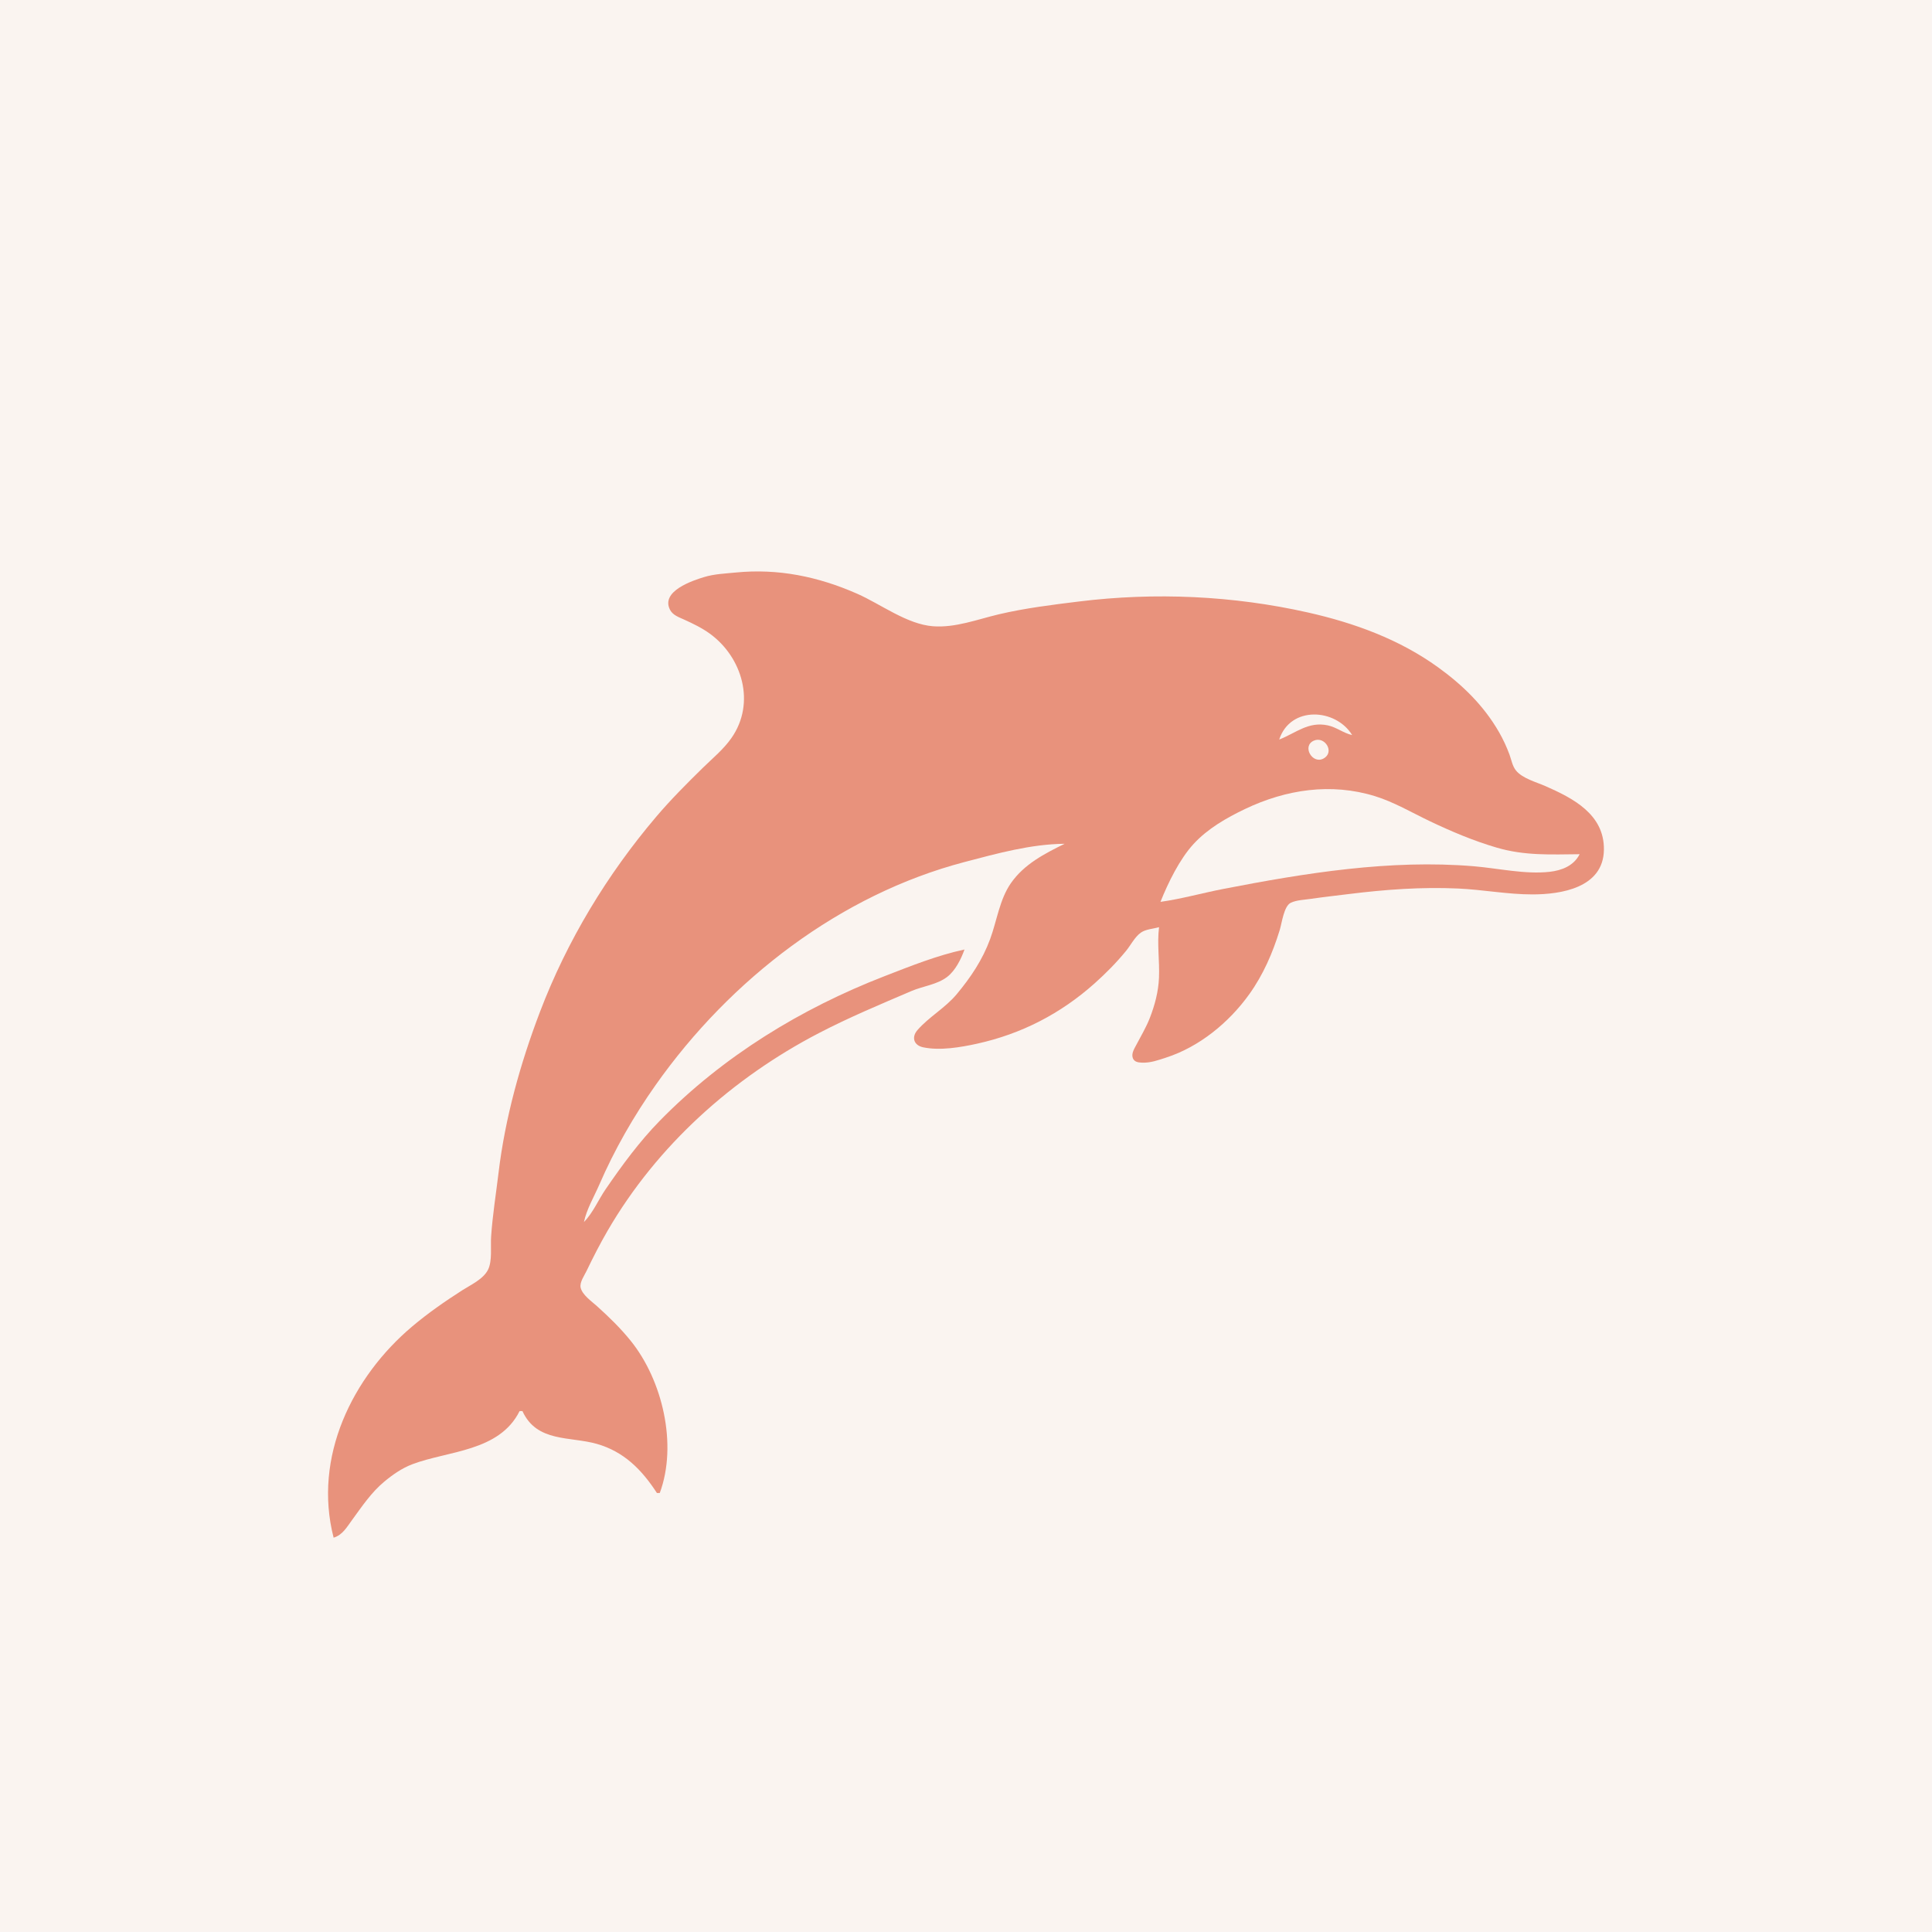
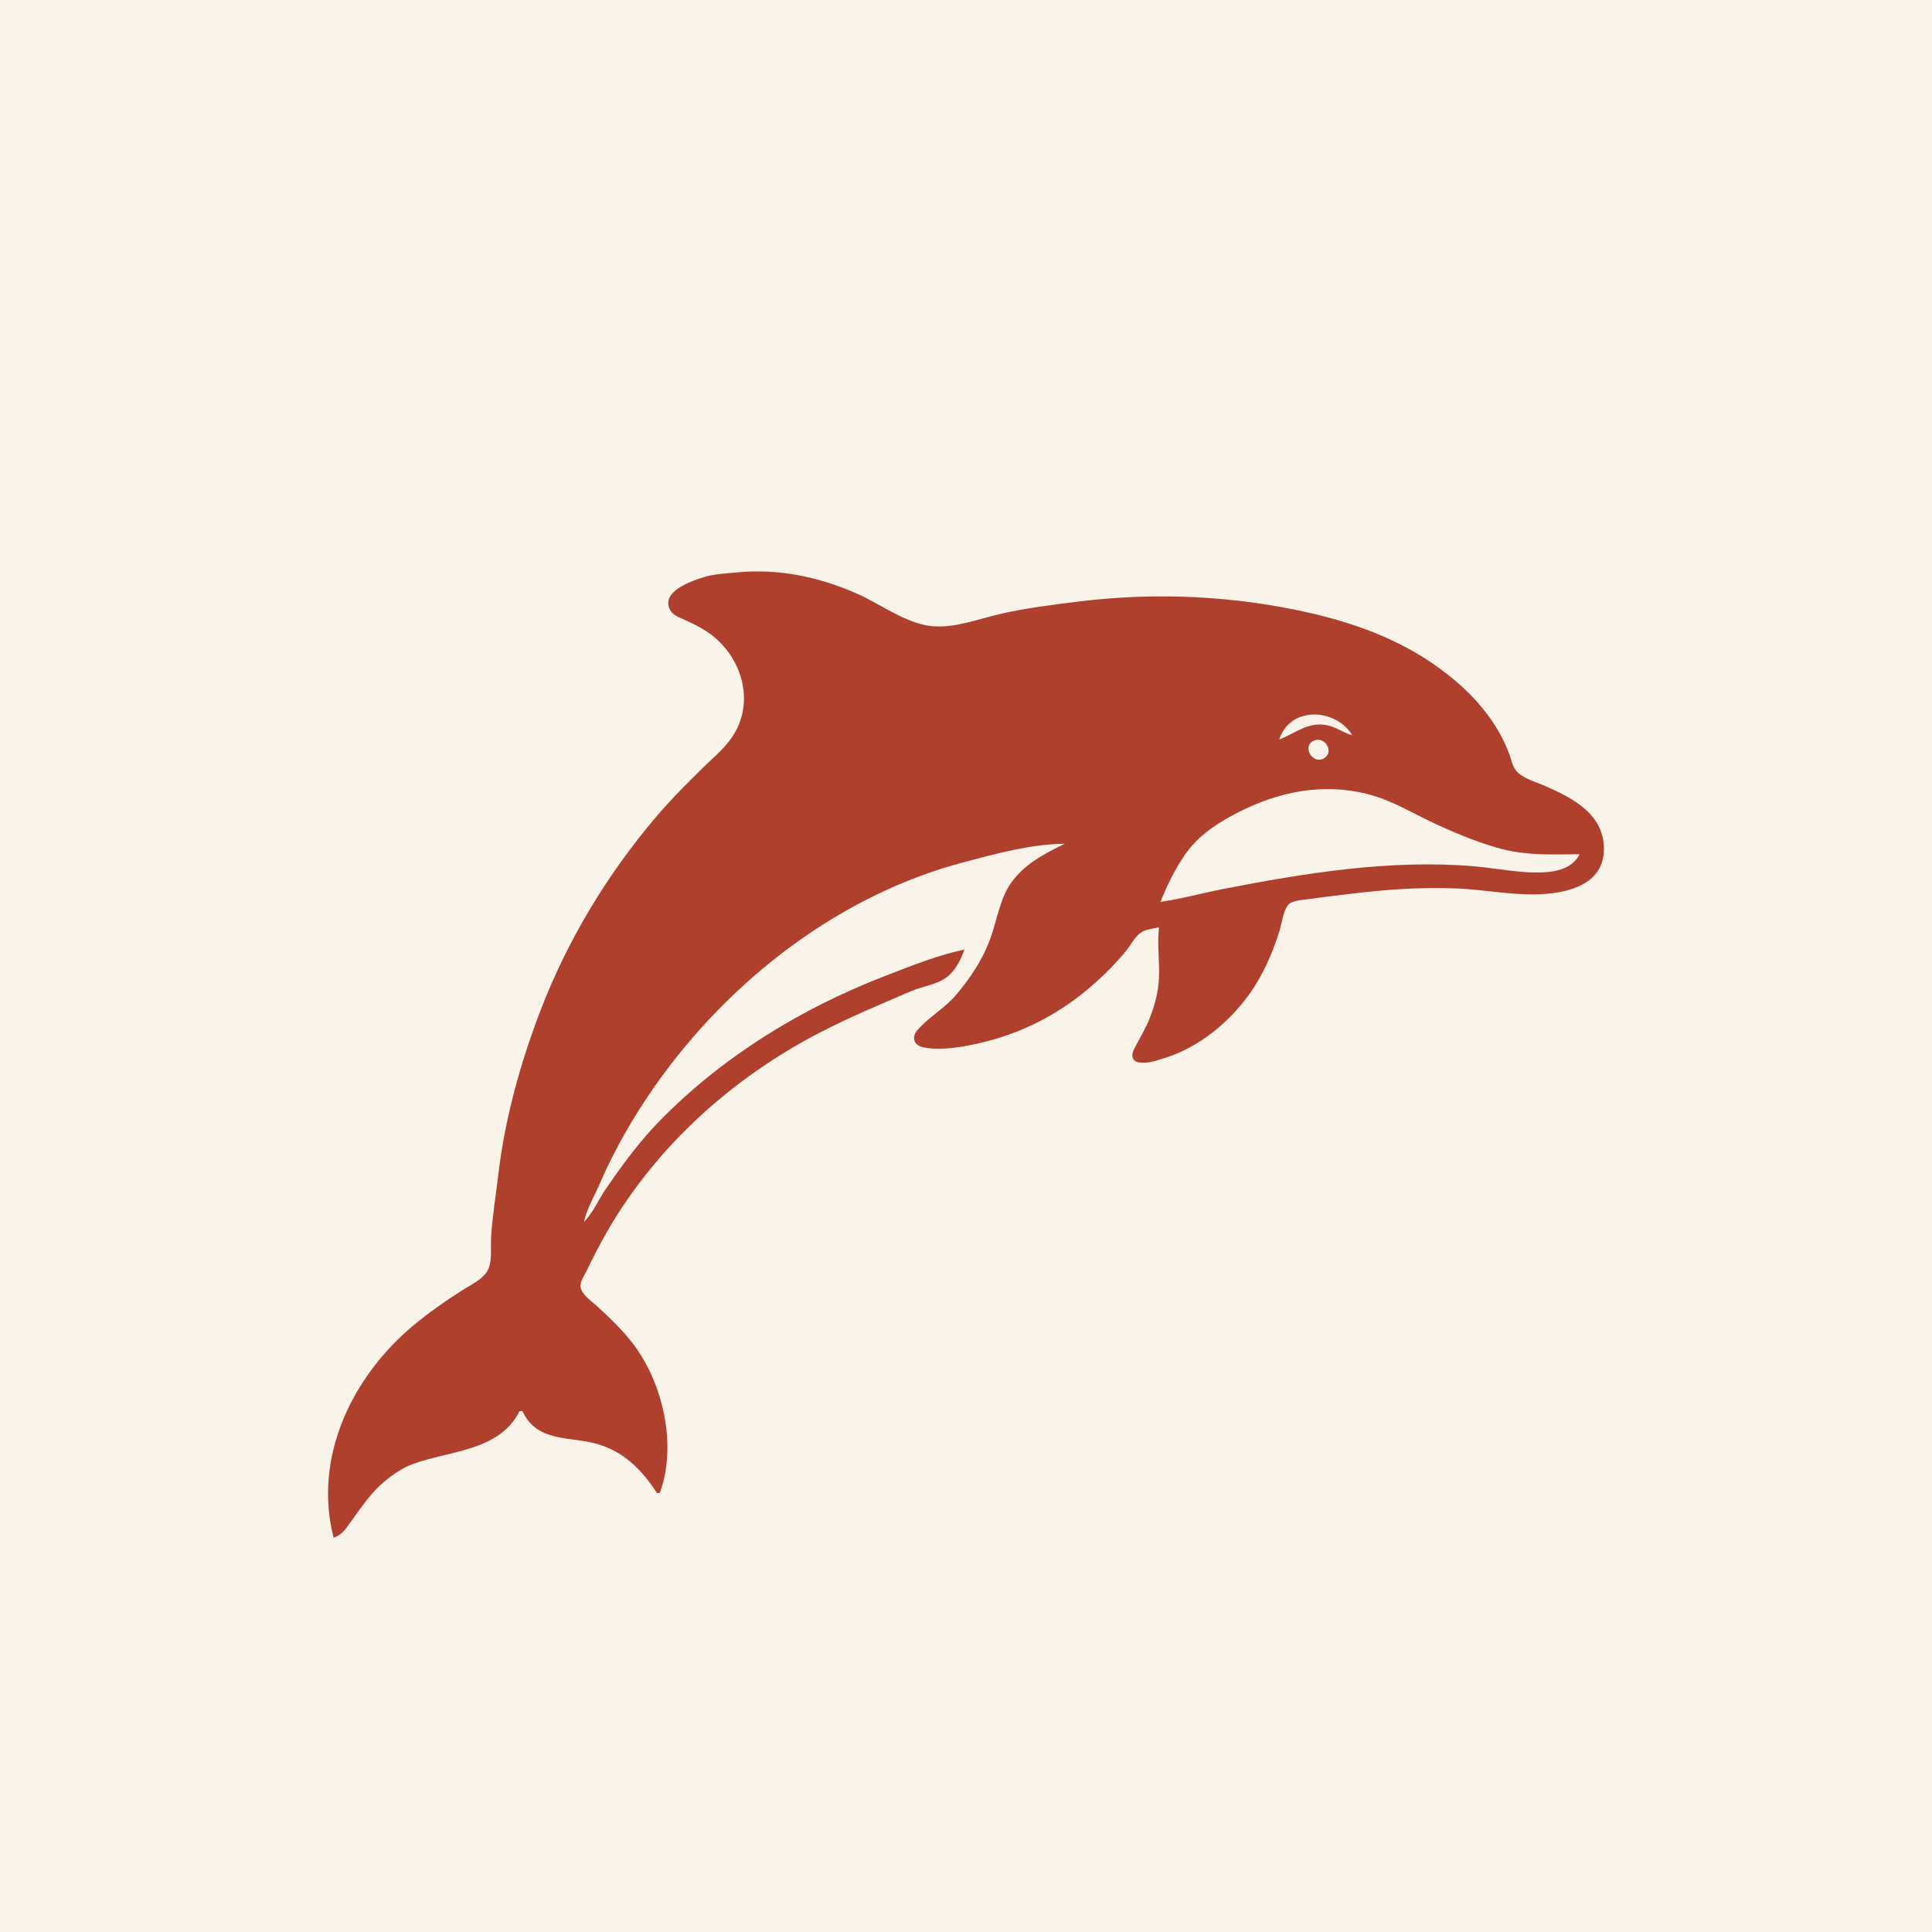
<svg xmlns="http://www.w3.org/2000/svg" width="100%" height="100%" viewBox="0 0 1047 1047" version="1.1" xml:space="preserve" style="fill-rule:evenodd;clip-rule:evenodd;stroke-linejoin:round;stroke-miterlimit:2;">
  <g transform="matrix(1,0,0,1,-389.262,-418.345)">
-     <rect x="389.262" y="418.345" width="1046.98" height="1046.98" style="fill:rgb(250,244,240);" />
+     <rect x="389.262" y="418.345" width="1046.98" height="1046.98" style="fill:rgb(250,243,233);" />
  </g>
  <g transform="matrix(0.775252,0,0,0.806936,-132.409,176.455)">
-     <path d="M404,814C410.192,812.261 413.276,806.896 417,802C423.81,793.046 430.326,783.68 439.17,776.576C445.178,771.751 451.724,767.348 459,764.695C483.964,755.594 519.846,756.284 534,729L536,729C546.053,750.128 569.209,745.869 588,751.019C606.829,756.179 619.328,768.183 630,784L632,784C644.56,751.394 633.818,708.306 611.855,682C604.617,673.331 596.52,665.812 588,658.424C584.434,655.333 577.723,650.891 576.665,646C575.901,642.466 579.25,638.007 580.753,635C585.348,625.81 590.138,616.8 595.45,608C630.201,550.426 683.132,505.2 743,475.247C764.3,464.59 786.001,455.899 808,446.861C816.081,443.541 825.808,442.638 832.96,437.352C838.586,433.193 842.651,425.452 845,419C825.852,422.952 807.277,430.136 789,436.95C730.978,458.581 676.36,490.519 632.001,534.015C617.915,547.826 605.576,563.969 594.141,580C589.098,587.07 585.226,595.967 579,602C580.85,593.449 586.095,584.985 589.694,577C600.338,553.39 613.781,530.875 629.116,510C681.51,438.679 758.423,382.094 845,360.255C867.708,354.526 891.407,348.195 915,348C901.107,354.583 886.746,361.613 877.464,374.424C869.526,385.383 867.694,399.57 862.935,412C857.579,425.99 849.308,437.78 839.576,449C831.503,458.307 820.305,464.117 812.148,473.09C807.763,477.914 809.586,483.331 816.001,484.656C827.781,487.088 842.43,484.67 854,482.211C884.72,475.68 912.128,462.202 936,441.714C943.864,434.966 951.186,427.848 957.92,419.96C961.227,416.085 963.951,410.687 968.174,407.742C971.635,405.327 976.974,405.131 981,404C979.544,415.524 981.464,426.495 980.961,438C980.552,447.329 978.041,456.375 974.547,465C972.006,471.272 968.371,477.07 965.143,483C963.749,485.563 961.529,488.784 962.647,491.852C963.637,494.567 966.501,494.876 969.001,494.981C975.066,495.235 980.292,493.34 986,491.564C1009.06,484.388 1029.82,468.165 1044.1,449C1053.81,435.979 1060.41,421.372 1065.34,406C1066.88,401.215 1068.23,389.846 1073.14,387.589C1077.05,385.797 1082.76,385.594 1087,385C1096.01,383.737 1104.97,382.794 1114,381.714C1139.14,378.708 1164.64,376.929 1190,378.039C1207.39,378.801 1224.55,382 1242,382C1261.63,382 1291.61,377.756 1291.98,352C1292.32,328.033 1270.07,317.289 1251,309.225C1244.71,306.566 1235.03,304.139 1230.51,298.786C1228,295.812 1227.3,291.553 1225.94,288C1223.97,282.873 1221.47,277.707 1218.65,273C1207.92,255.082 1193.07,241.279 1176,229.435C1148.79,210.559 1117.11,199.582 1085,192.64C1032.72,181.34 978.154,178.99 925,185.286C906.392,187.49 887.285,189.744 869,193.888C854.031,197.281 838.578,203.053 823,201.91C804.727,200.569 786.57,187.085 770,180.076C742.658,168.509 714.649,162.997 685,165.83C677.603,166.537 670.212,166.777 663,168.873C655.031,171.188 632.401,178.354 639.183,190.895C641.133,194.501 645.482,195.888 649,197.424C655.207,200.135 661.427,203.006 666.996,206.884C689.563,222.6 699.306,253.375 682.073,277C676.457,284.698 668.862,290.611 661.985,297.093C650.806,307.632 639.702,318.304 629.514,329.83C595.294,368.543 567.262,412.893 548.204,461C534.54,495.492 523.873,532.126 519.285,569C517.502,583.326 515.077,597.582 514.089,612C513.644,618.503 515.006,628.07 511.972,633.985C508.686,640.393 499.866,644.21 494,647.811C481.979,655.19 469.965,663.215 459,672.095C417.071,706.051 389.53,759.871 404,814Z" style="fill:rgb(232,146,124);fill-rule:nonzero;" />
+     <path d="M404,814C410.192,812.261 413.276,806.896 417,802C423.81,793.046 430.326,783.68 439.17,776.576C445.178,771.751 451.724,767.348 459,764.695C483.964,755.594 519.846,756.284 534,729L536,729C546.053,750.128 569.209,745.869 588,751.019C606.829,756.179 619.328,768.183 630,784L632,784C644.56,751.394 633.818,708.306 611.855,682C604.617,673.331 596.52,665.812 588,658.424C584.434,655.333 577.723,650.891 576.665,646C575.901,642.466 579.25,638.007 580.753,635C585.348,625.81 590.138,616.8 595.45,608C630.201,550.426 683.132,505.2 743,475.247C764.3,464.59 786.001,455.899 808,446.861C816.081,443.541 825.808,442.638 832.96,437.352C838.586,433.193 842.651,425.452 845,419C825.852,422.952 807.277,430.136 789,436.95C730.978,458.581 676.36,490.519 632.001,534.015C617.915,547.826 605.576,563.969 594.141,580C589.098,587.07 585.226,595.967 579,602C580.85,593.449 586.095,584.985 589.694,577C600.338,553.39 613.781,530.875 629.116,510C681.51,438.679 758.423,382.094 845,360.255C867.708,354.526 891.407,348.195 915,348C901.107,354.583 886.746,361.613 877.464,374.424C869.526,385.383 867.694,399.57 862.935,412C857.579,425.99 849.308,437.78 839.576,449C831.503,458.307 820.305,464.117 812.148,473.09C807.763,477.914 809.586,483.331 816.001,484.656C827.781,487.088 842.43,484.67 854,482.211C884.72,475.68 912.128,462.202 936,441.714C943.864,434.966 951.186,427.848 957.92,419.96C961.227,416.085 963.951,410.687 968.174,407.742C971.635,405.327 976.974,405.131 981,404C979.544,415.524 981.464,426.495 980.961,438C980.552,447.329 978.041,456.375 974.547,465C972.006,471.272 968.371,477.07 965.143,483C963.749,485.563 961.529,488.784 962.647,491.852C963.637,494.567 966.501,494.876 969.001,494.981C975.066,495.235 980.292,493.34 986,491.564C1009.06,484.388 1029.82,468.165 1044.1,449C1053.81,435.979 1060.41,421.372 1065.34,406C1066.88,401.215 1068.23,389.846 1073.14,387.589C1077.05,385.797 1082.76,385.594 1087,385C1096.01,383.737 1104.97,382.794 1114,381.714C1139.14,378.708 1164.64,376.929 1190,378.039C1207.39,378.801 1224.55,382 1242,382C1261.63,382 1291.61,377.756 1291.98,352C1292.32,328.033 1270.07,317.289 1251,309.225C1244.71,306.566 1235.03,304.139 1230.51,298.786C1228,295.812 1227.3,291.553 1225.94,288C1223.97,282.873 1221.47,277.707 1218.65,273C1207.92,255.082 1193.07,241.279 1176,229.435C1148.79,210.559 1117.11,199.582 1085,192.64C1032.72,181.34 978.154,178.99 925,185.286C906.392,187.49 887.285,189.744 869,193.888C854.031,197.281 838.578,203.053 823,201.91C804.727,200.569 786.57,187.085 770,180.076C742.658,168.509 714.649,162.997 685,165.83C677.603,166.537 670.212,166.777 663,168.873C655.031,171.188 632.401,178.354 639.183,190.895C641.133,194.501 645.482,195.888 649,197.424C655.207,200.135 661.427,203.006 666.996,206.884C689.563,222.6 699.306,253.375 682.073,277C676.457,284.698 668.862,290.611 661.985,297.093C650.806,307.632 639.702,318.304 629.514,329.83C595.294,368.543 567.262,412.893 548.204,461C534.54,495.492 523.873,532.126 519.285,569C517.502,583.326 515.077,597.582 514.089,612C513.644,618.503 515.006,628.07 511.972,633.985C508.686,640.393 499.866,644.21 494,647.811C481.979,655.19 469.965,663.215 459,672.095C417.071,706.051 389.53,759.871 404,814Z" style="fill:rgb(176,64,46);fill-rule:nonzero;" />
  </g>
  <g transform="matrix(0.775252,0,0,0.806936,-131.633,176.455)">
-     <path d="M1064,278C1075.83,273.524 1084.36,265.686 1098,268.479C1104,269.709 1108.98,273.711 1115,275C1103.56,257.026 1071.78,255.124 1064,278Z" style="fill:rgb(250,244,240);fill-rule:nonzero;" />
+     <path d="M1064,278C1075.83,273.524 1084.36,265.686 1098,268.479C1104,269.709 1108.98,273.711 1115,275C1103.56,257.026 1071.78,255.124 1064,278Z" style="fill:rgb(250,243,233);fill-rule:nonzero;" />
  </g>
  <g transform="matrix(0.775252,0,0,0.806936,-132.409,176.455)">
-     <path d="M1089.19,278.746C1080.72,282.365 1088.15,294.74 1095.89,290.782C1104.13,286.565 1096.91,275.447 1089.19,278.746Z" style="fill:rgb(250,244,240);fill-rule:nonzero;" />
+     <path d="M1089.19,278.746C1080.72,282.365 1088.15,294.74 1095.89,290.782C1104.13,286.565 1096.91,275.447 1089.19,278.746Z" style="fill:rgb(250,243,233);fill-rule:nonzero;" />
  </g>
  <g transform="matrix(0.775252,0,0,0.806936,-132.409,176.455)">
-     <path d="M982,387C996.759,385.013 1011.36,381.038 1026,378.31C1083.4,367.61 1142.69,358.399 1201,363.086C1218.07,364.458 1236.91,368.657 1254,366.826C1262.46,365.92 1270.9,362.827 1275,355C1254.95,355.166 1236.71,356.132 1217,350.572C1200.83,346.01 1185.25,339.691 1170,332.691C1157.55,326.973 1145.18,319.949 1132,316.036C1101.28,306.915 1069.78,311.467 1041,324.691C1028.22,330.562 1015.01,337.826 1005.17,348.089C995.412,358.273 987.397,374.04 982,387Z" style="fill:rgb(250,244,240);fill-rule:nonzero;" />
+     <path d="M982,387C996.759,385.013 1011.36,381.038 1026,378.31C1083.4,367.61 1142.69,358.399 1201,363.086C1218.07,364.458 1236.91,368.657 1254,366.826C1262.46,365.92 1270.9,362.827 1275,355C1254.95,355.166 1236.71,356.132 1217,350.572C1200.83,346.01 1185.25,339.691 1170,332.691C1157.55,326.973 1145.18,319.949 1132,316.036C1101.28,306.915 1069.78,311.467 1041,324.691C1028.22,330.562 1015.01,337.826 1005.17,348.089C995.412,358.273 987.397,374.04 982,387Z" style="fill:rgb(250,243,233);fill-rule:nonzero;" />
  </g>
</svg>
